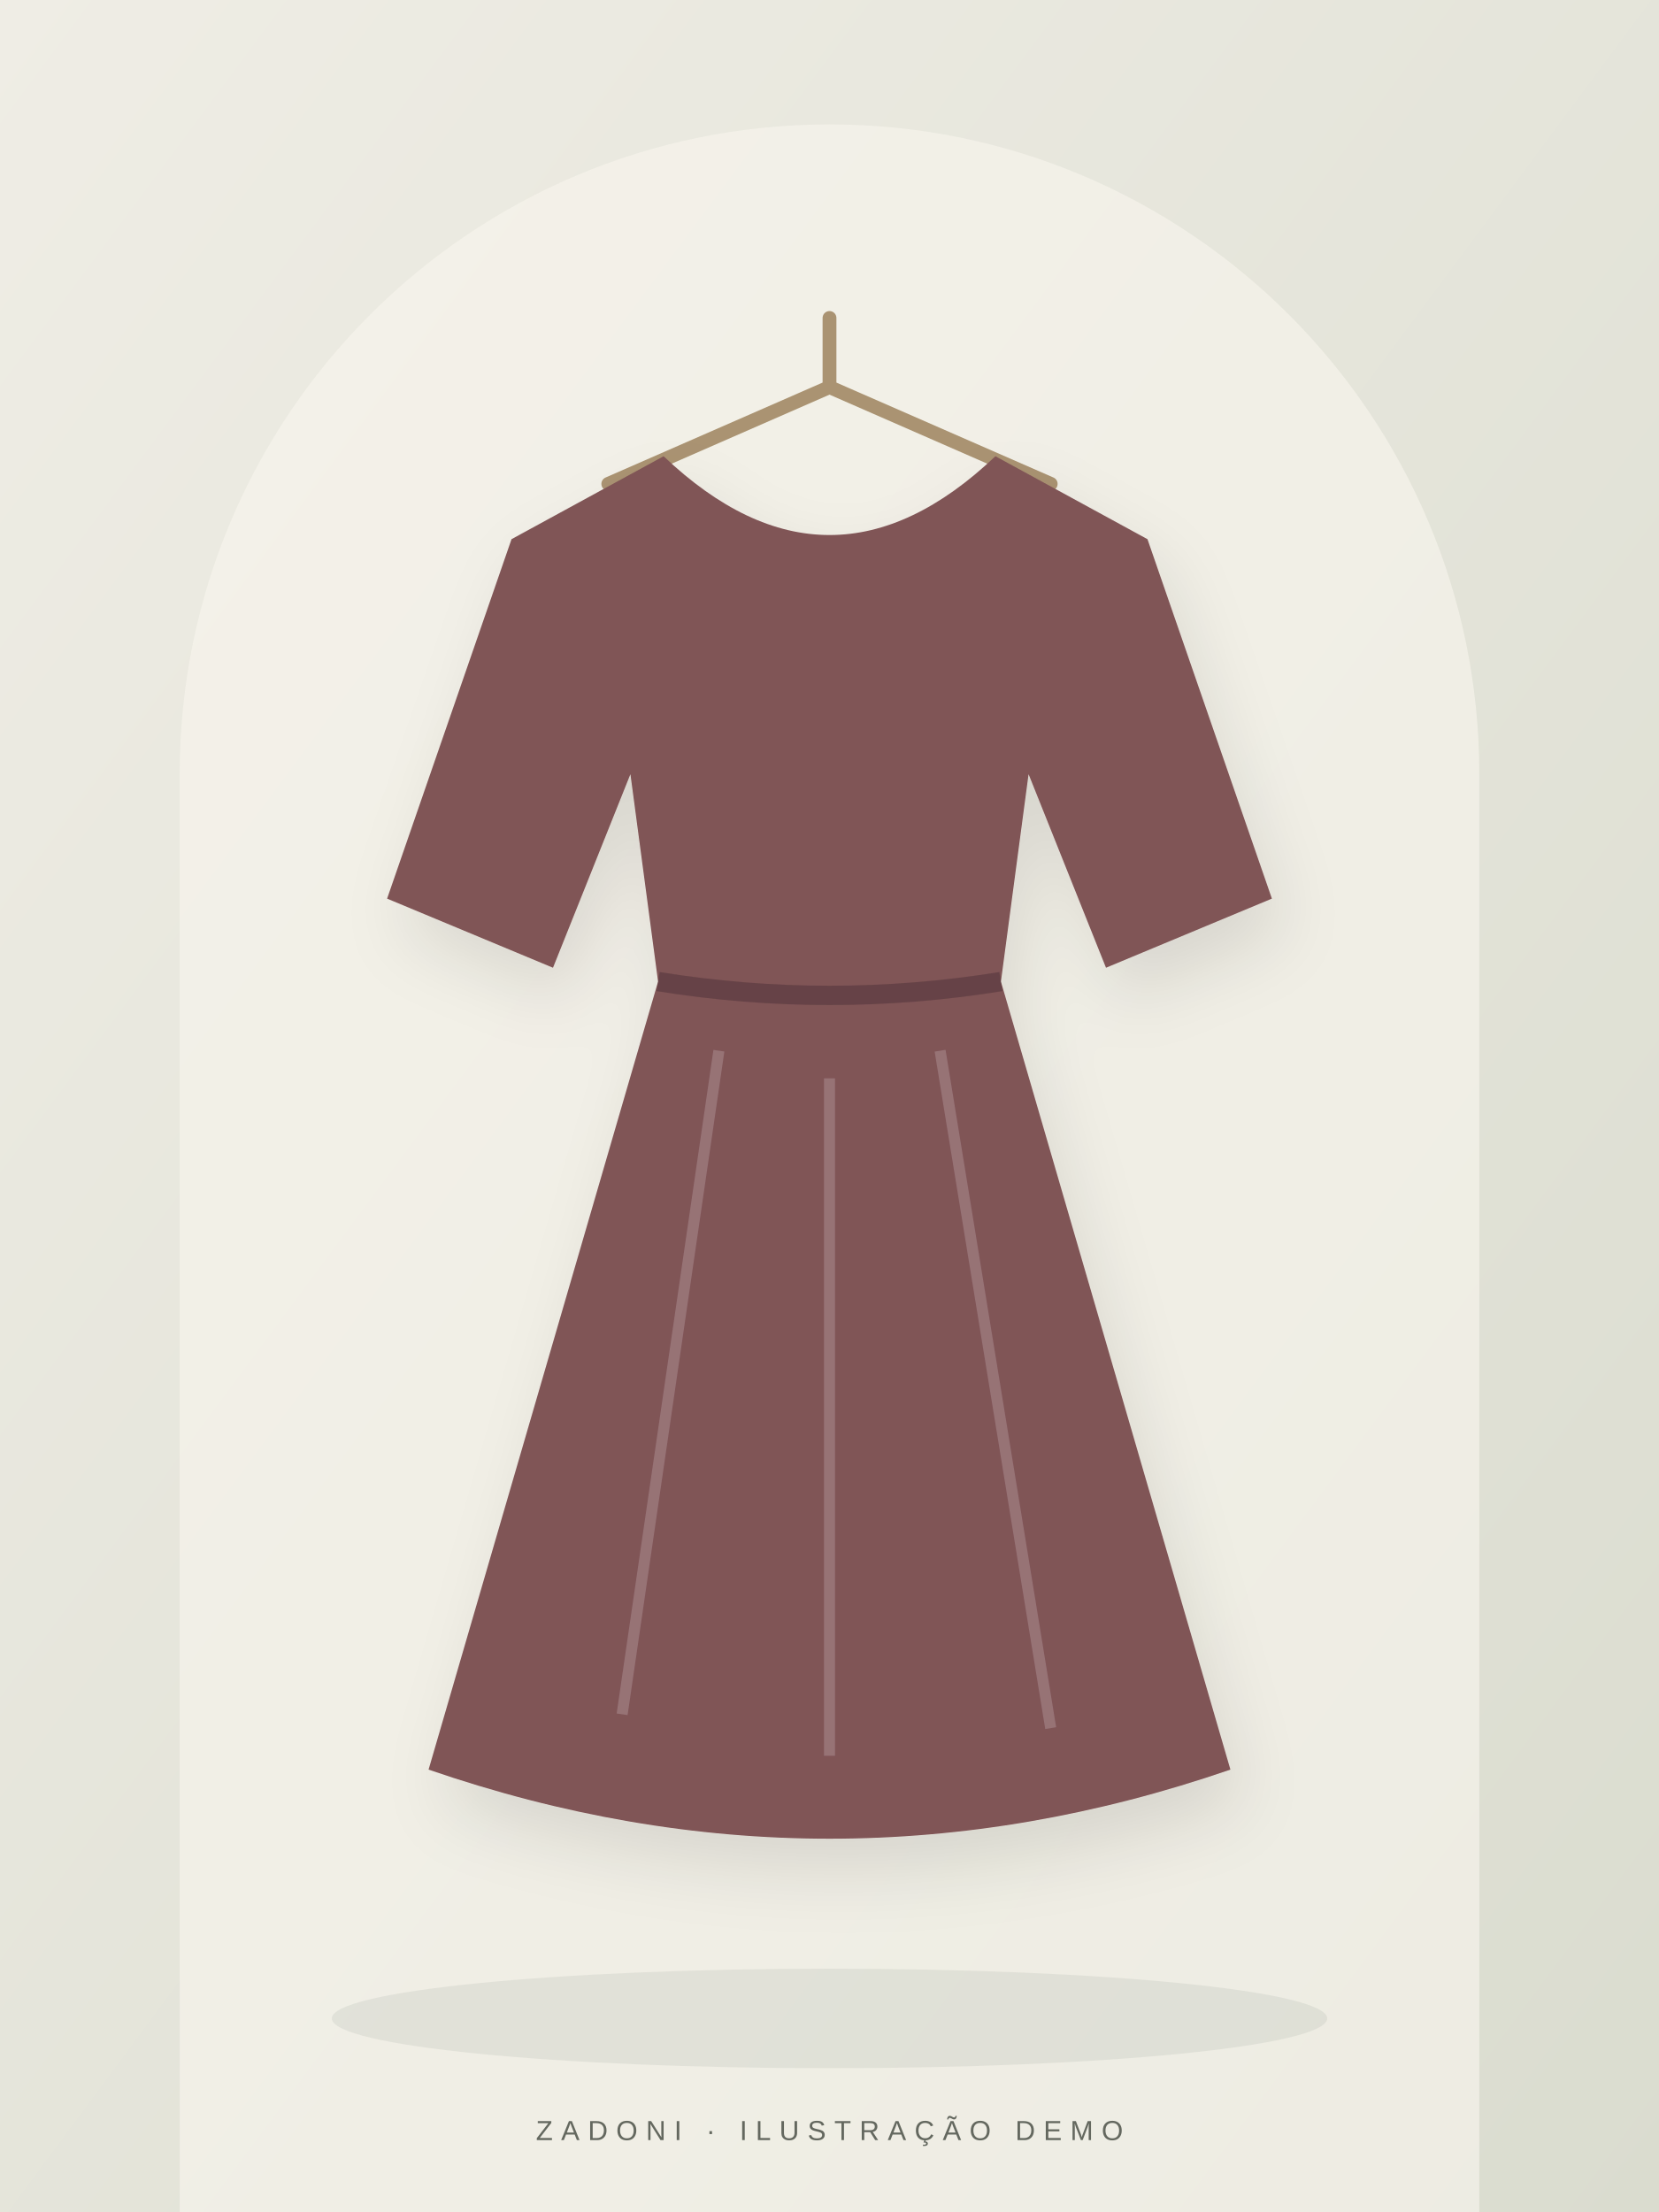
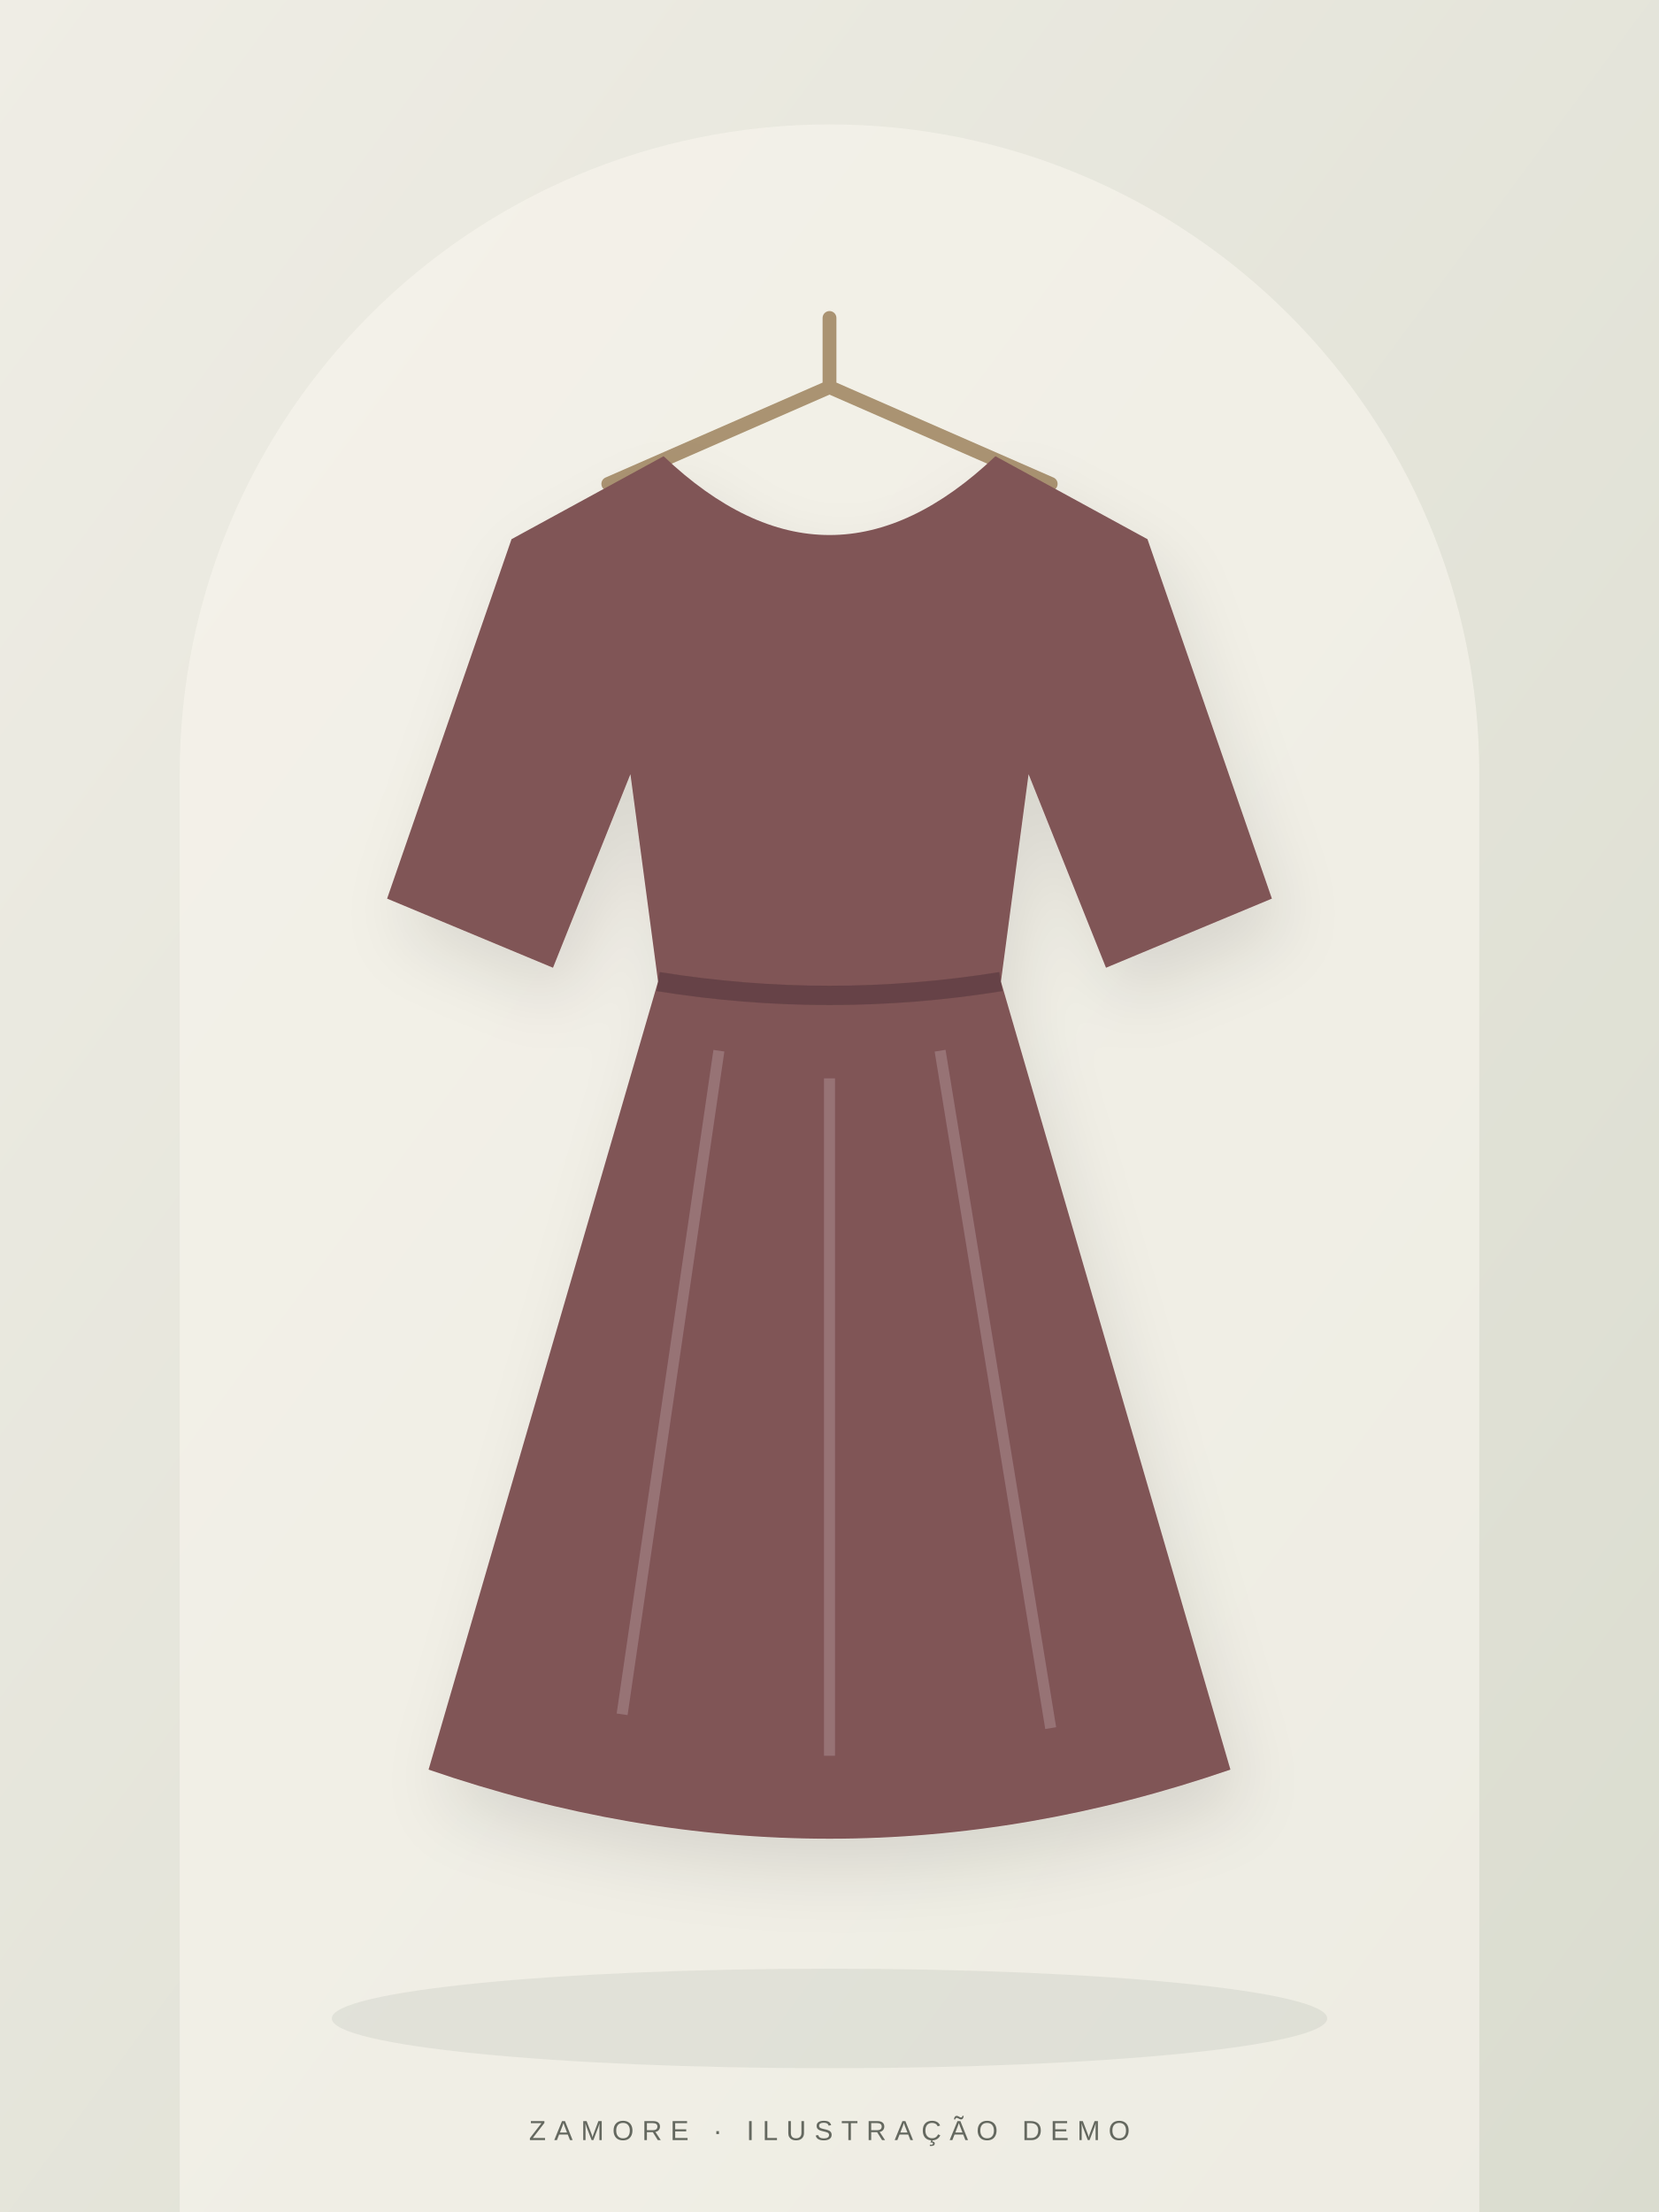
<svg xmlns="http://www.w3.org/2000/svg" width="600" height="800" viewBox="0 0 600 800">
  <defs>
    <linearGradient id="bg" x2="1" y2="1">
      <stop stop-color="#efede5" />
      <stop offset="1" stop-color="#dadccf" />
    </linearGradient>
    <filter id="shadow">
      <feDropShadow dx="5" dy="12" stdDeviation="12" flood-opacity=".1" />
    </filter>
  </defs>
  <path fill="url(#bg)" d="M0 0H600V800H0z" />
  <path d="M65 800V280a235 235 0 0 1 470 0V800" fill="#f8f5ed" opacity=".65" />
  <ellipse cx="300" cy="730" rx="180" ry="18" fill="#344b3e" opacity=".08" />
  <path d="M300 115v25m-80 35 80-35 80 35" fill="none" stroke="#aa9372" stroke-width="5" stroke-linecap="round" />
  <g filter="url(#shadow)">
    <path d="M240 165 L185 195 140 325 200 350 228 280 238 355 155 640 Q300 690 445 640 L362 355 372 280 400 350 460 325 415 195 360 165 Q300 222 240 165Z" fill="#805457" />
    <path d="M238 355 Q300 365 362 355" fill="none" stroke="#000" stroke-opacity=".2" stroke-width="7" />
    <path d="M260 380L225 620M300 390V635M340 380L380 625" stroke="#fff" stroke-opacity=".18" stroke-width="4" fill="none" />
  </g>
-   <text x="300" y="774" text-anchor="middle" font-family="Arial" font-size="10" letter-spacing="3" fill="#64685f">ZADONI · ILUSTRAÇÃO DEMO</text>
+   <text x="300" y="774" text-anchor="middle" font-family="Arial" font-size="10" letter-spacing="3" fill="#64685f">ZAMORE · ILUSTRAÇÃO DEMO</text>
</svg>
